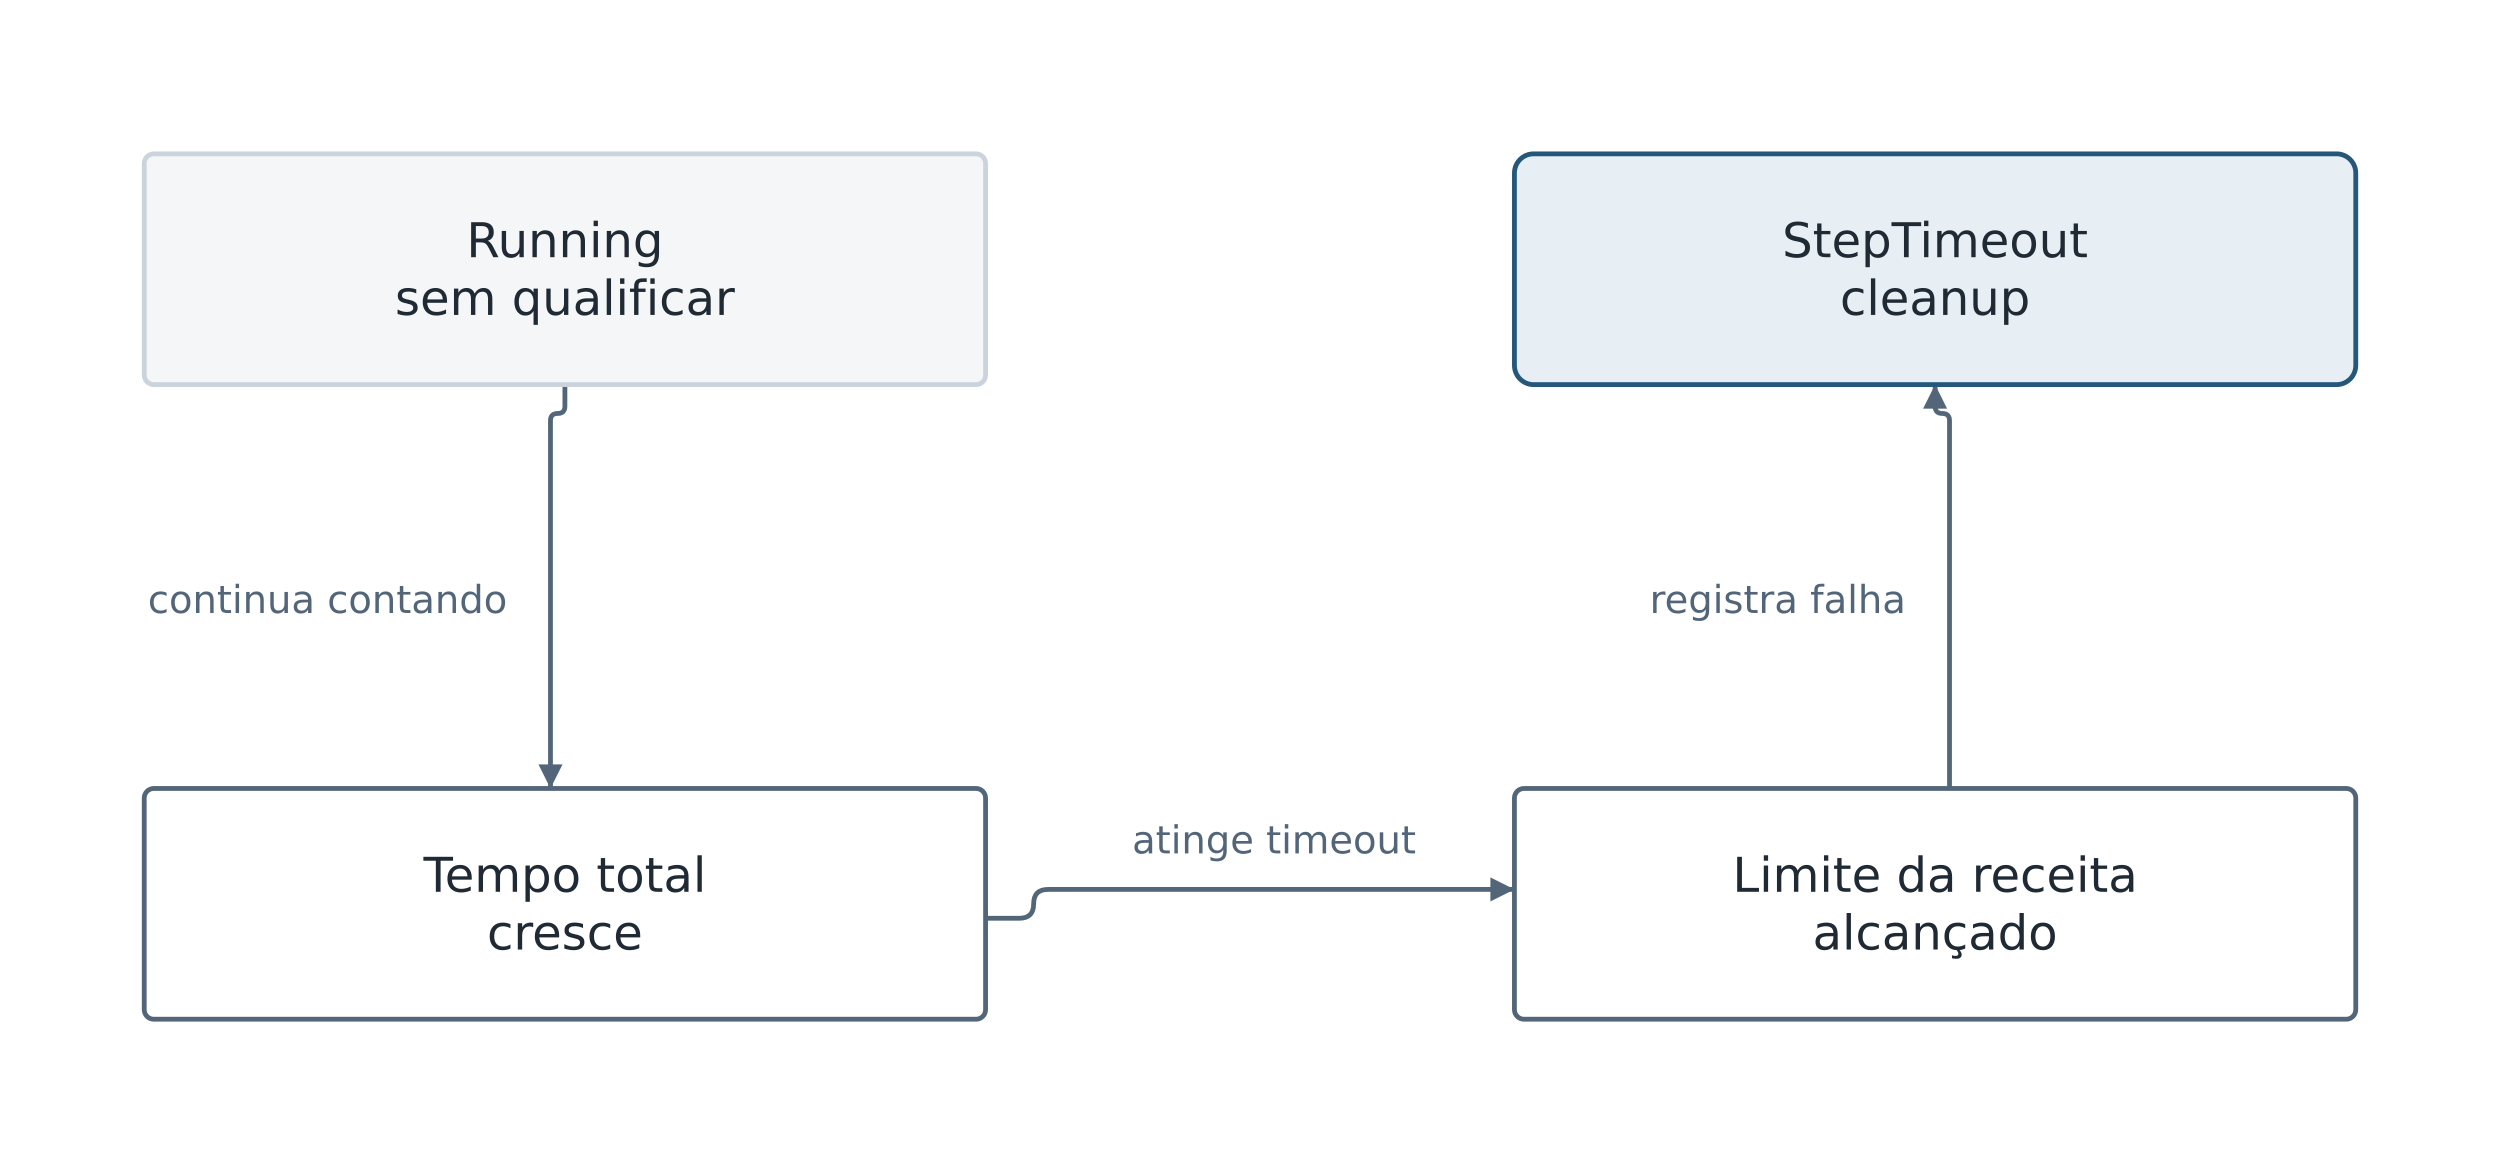
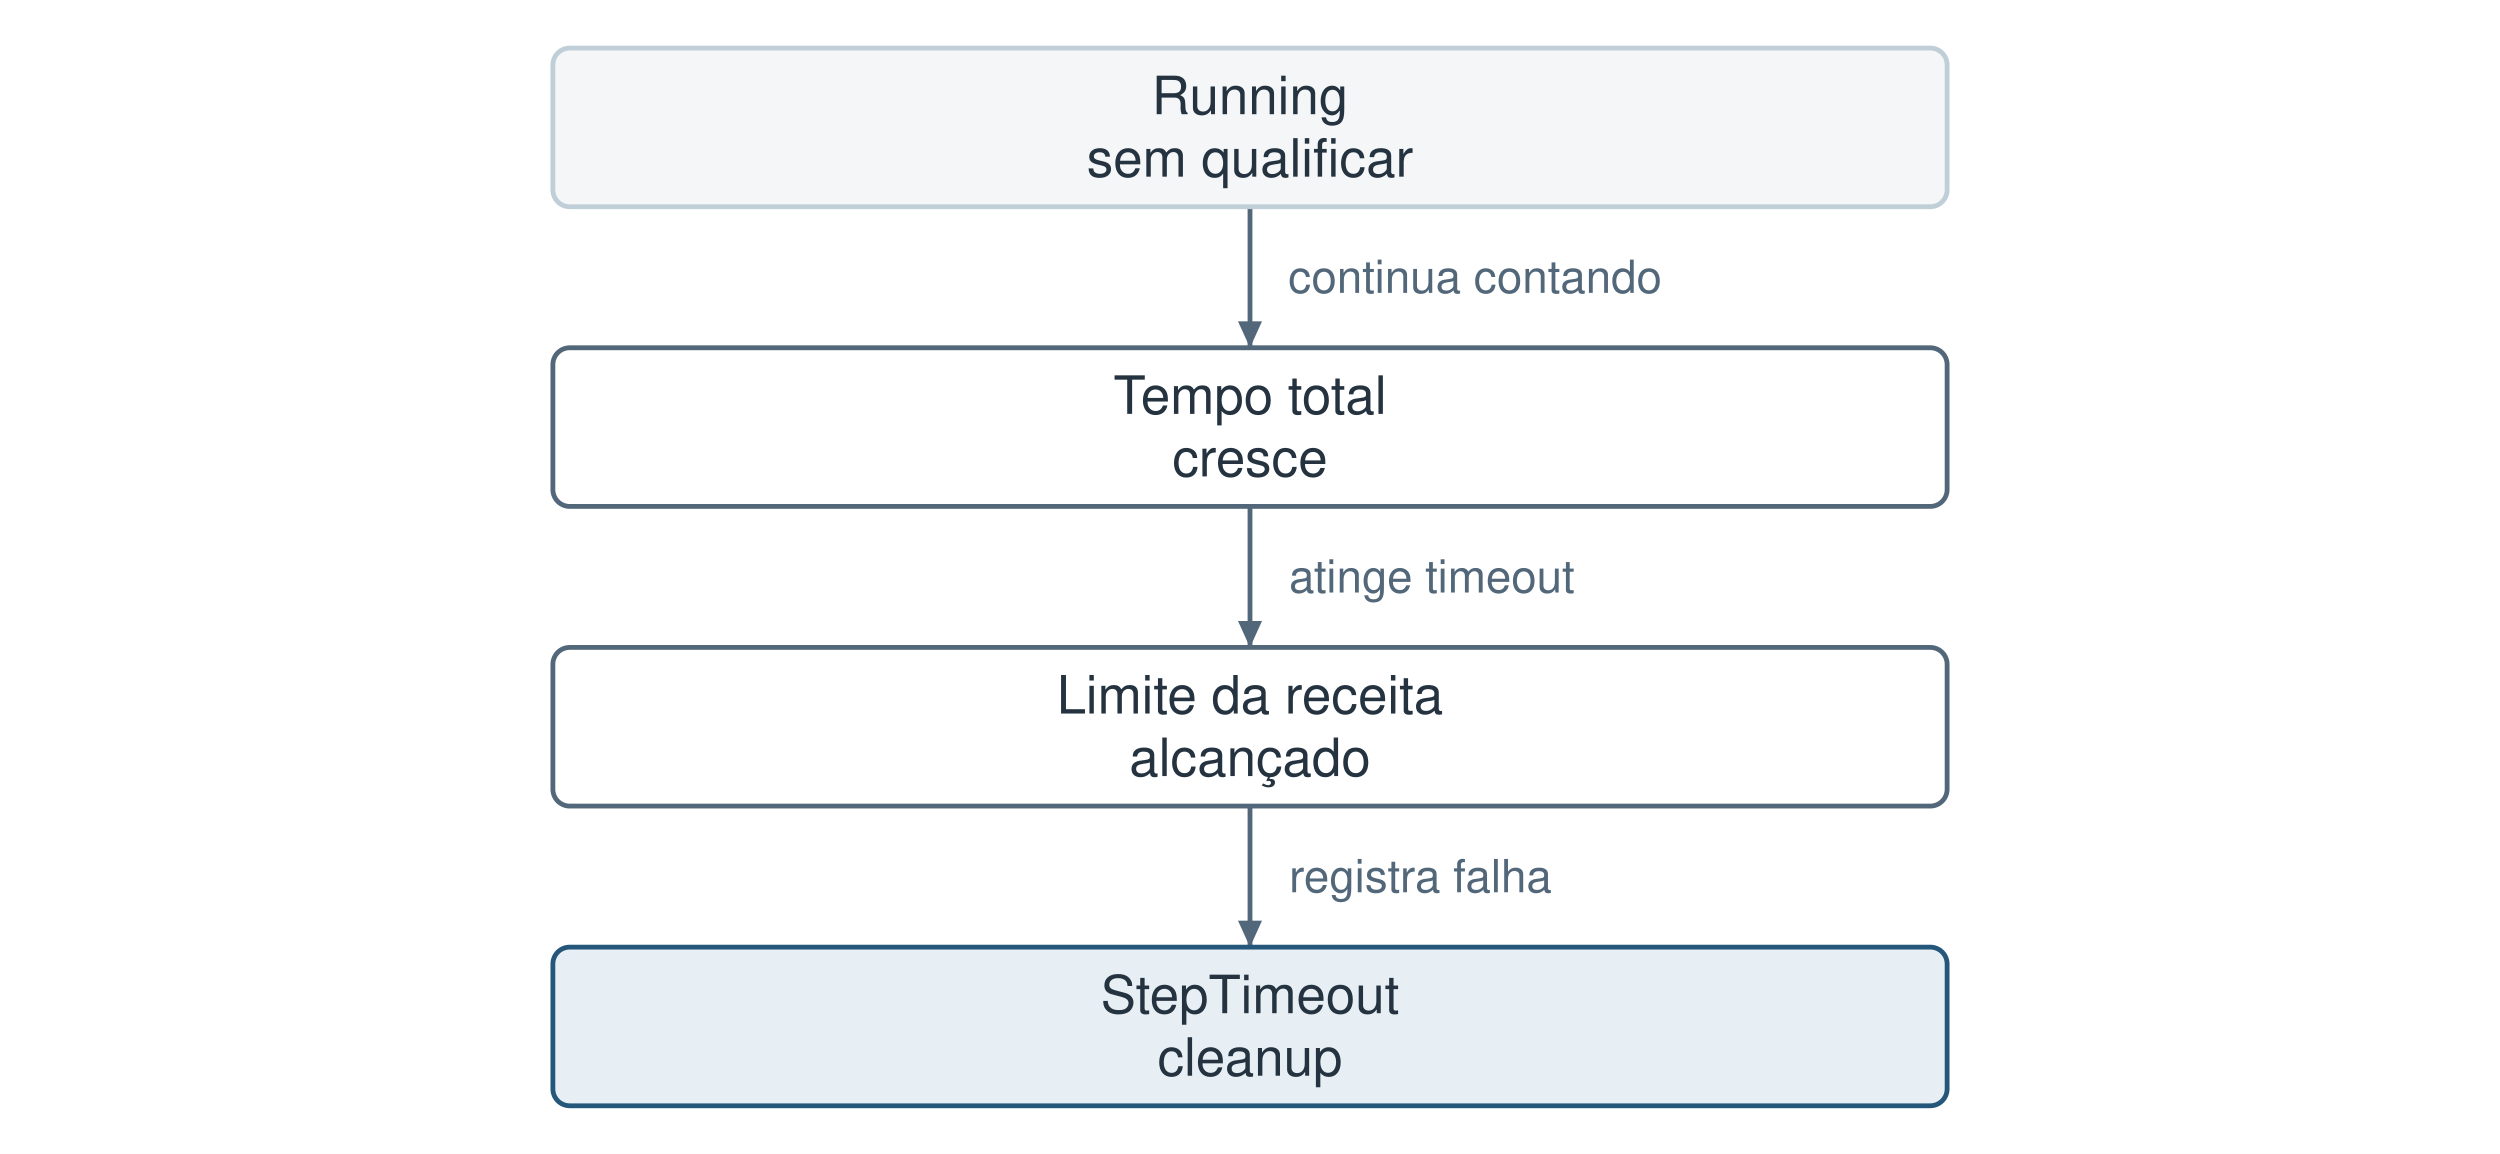
- <svg xmlns="http://www.w3.org/2000/svg" width="1040" height="480" viewBox="0 0 1040 480" role="img" aria-labelledby="seq-029-title seq-029-desc">
+ <svg xmlns="http://www.w3.org/2000/svg" viewBox="0 0 1040 480" width="1040" height="480" role="img" aria-labelledby="title-SEQ-029 desc-SEQ-029">
+   <rect width="1040" height="480" fill="#FFFFFF" />
  <defs>
-     <marker id="arrow" markerWidth="8" markerHeight="6" refX="7" refY="3" orient="auto">
-       <polygon points="0,0 8,3 0,6" fill="#536679" />
-     </marker>
-     <marker id="arrow-accent" markerWidth="8" markerHeight="6" refX="7" refY="3" orient="auto">
-       <polygon points="0,0 8,3 0,6" fill="#24577A" />
-     </marker>
-     <marker id="arrow-link" markerWidth="8" markerHeight="6" refX="7" refY="3" orient="auto">
-       <polygon points="0,0 8,3 0,6" fill="#24577A" />
+     <marker id="arrow" viewBox="0 0 10 10" refX="9" refY="5" markerWidth="8" markerHeight="8" orient="auto-start-reverse">
+       <path d="M 0 0 L 10 5 L 0 10 z" fill="#526779" />
    </marker>
  </defs>
-   <rect width="1040" height="480" fill="#ffffff" />
-   <path d="M 235.0,160 L 235.0,169.0 Q 235.0,172 232.0,172.0 L 232.0,172.0 Q 229.0,172 229.0,175.0 L 229.0,328" fill="none" stroke="#536679" stroke-width="2" />
-   <polygon points="229.0,328 234.0,318.0 224.0,318.0" fill="#536679" />
-   <path d="M 410,382.0 L 424.0,382.0 Q 430,382.0 430.0,376.0 L 430.0,376.0 Q 430,370.0 436.0,370.0 L 630,370.0" fill="none" stroke="#536679" stroke-width="2" />
-   <polygon points="630,370.0 620.0,365.0 620.0,375.0" fill="#536679" />
-   <path d="M 811.0,328 L 811.0,175.0 Q 811.0,172 808.0,172.0 L 808.0,172.0 Q 805.0,172 805.0,169.0 L 805.0,160" fill="none" stroke="#536679" stroke-width="2" />
-   <polygon points="805.0,160 800.0,170.0 810.0,170.0" fill="#536679" />
-   <rect x="60" y="64" width="350" height="96" rx="4" fill="#F4F6F8" stroke="#CBD4DC" stroke-width="2" />
-   <text x="235.0" y="107.0" text-anchor="middle" font-family="DejaVuSans" font-size="20" fill="#202A34">Running</text>
-   <text x="235.0" y="131.0" text-anchor="middle" font-family="DejaVuSans" font-size="20" fill="#202A34">sem qualificar</text>
-   <rect x="60" y="328" width="350" height="96" rx="4" fill="#ffffff" stroke="#536679" stroke-width="2" />
-   <text x="235.0" y="371.0" text-anchor="middle" font-family="DejaVuSans" font-size="20" fill="#202A34">Tempo total</text>
-   <text x="235.0" y="395.0" text-anchor="middle" font-family="DejaVuSans" font-size="20" fill="#202A34">cresce</text>
-   <rect x="630" y="328" width="350" height="96" rx="4" fill="#ffffff" stroke="#536679" stroke-width="2" />
-   <text x="805.0" y="371.0" text-anchor="middle" font-family="DejaVuSans" font-size="20" fill="#202A34">Limite da receita</text>
-   <text x="805.0" y="395.0" text-anchor="middle" font-family="DejaVuSans" font-size="20" fill="#202A34">alcançado</text>
-   <rect x="630" y="64" width="350" height="96" rx="8" fill="#E7EFF5" stroke="#24577A" stroke-width="2" />
-   <text x="805.0" y="107.0" text-anchor="middle" font-family="DejaVuSans" font-size="20" fill="#202A34">StepTimeout</text>
-   <text x="805.0" y="131.0" text-anchor="middle" font-family="DejaVuSans" font-size="20" fill="#202A34">cleanup</text>
-   <rect x="55.496" y="240.0" width="161.508" height="20" fill="#ffffff" />
-   <text x="136.25" y="255.0" text-anchor="middle" font-family="DejaVuSans" font-size="16" fill="#536679">continua contando</text>
-   <rect x="464.949" y="340.0" width="130.102" height="20" fill="#ffffff" />
-   <text x="530.0" y="355.0" text-anchor="middle" font-family="DejaVuSans" font-size="16" fill="#536679">atinge timeout</text>
-   <rect x="680.075" y="240.0" width="118.93" height="20" fill="#ffffff" />
-   <text x="739.54" y="255.0" text-anchor="middle" font-family="DejaVuSans" font-size="16" fill="#536679">registra falha</text>
+   <g data-from="a" data-to="b" data-kind="normal">
+     <path d="M 520.00 86.00 L 520.00 144.67" fill="none" stroke="#526779" stroke-width="2" />
+     <polygon points="520.00,144.67 515.00,133.67 525.00,133.67" fill="#526779" />
+   </g>
+   <g data-from="b" data-to="c" data-kind="normal">
+     <path d="M 520.00 210.67 L 520.00 269.33" fill="none" stroke="#526779" stroke-width="2" />
+     <polygon points="520.00,269.33 515.00,258.33 525.00,258.33" fill="#526779" />
+   </g>
+   <g data-from="c" data-to="d" data-kind="normal">
+     <path d="M 520.00 335.33 L 520.00 394.00" fill="none" stroke="#526779" stroke-width="2" />
+     <polygon points="520.00,394.00 515.00,383.00 525.00,383.00" fill="#526779" />
+   </g>
+   <g data-node-id="a" data-role="input">
+     <rect x="230.00" y="20.00" width="580.00" height="66.00" rx="7" fill="#F4F6F8" stroke="#C0CED8" stroke-width="2" />
+     <text x="520.00" y="47.50" text-anchor="middle" font-family="Helvetica" font-size="22" fill="#24333F">Running</text>
+     <text x="520.00" y="73.50" text-anchor="middle" font-family="Helvetica" font-size="22" fill="#24333F">sem qualificar</text>
+   </g>
+   <g data-node-id="b" data-role="process">
+     <rect x="230.00" y="144.67" width="580.00" height="66.00" rx="7" fill="#FFFFFF" stroke="#526779" stroke-width="2" />
+     <text x="520.00" y="172.17" text-anchor="middle" font-family="Helvetica" font-size="22" fill="#24333F">Tempo total</text>
+     <text x="520.00" y="198.17" text-anchor="middle" font-family="Helvetica" font-size="22" fill="#24333F">cresce</text>
+   </g>
+   <g data-node-id="c" data-role="process">
+     <rect x="230.00" y="269.33" width="580.00" height="66.00" rx="7" fill="#FFFFFF" stroke="#526779" stroke-width="2" />
+     <text x="520.00" y="296.83" text-anchor="middle" font-family="Helvetica" font-size="22" fill="#24333F">Limite da receita</text>
+     <text x="520.00" y="322.83" text-anchor="middle" font-family="Helvetica" font-size="22" fill="#24333F">alcançado</text>
+   </g>
+   <g data-node-id="d" data-role="focal">
+     <rect x="230.00" y="394.00" width="580.00" height="66.00" rx="7" fill="#E7EFF5" stroke="#24577A" stroke-width="2" />
+     <text x="520.00" y="421.50" text-anchor="middle" font-family="Helvetica" font-size="22" fill="#24333F">StepTimeout</text>
+     <text x="520.00" y="447.50" text-anchor="middle" font-family="Helvetica" font-size="22" fill="#24333F">cleanup</text>
+   </g>
+   <g data-edge-label="0">
+     <rect x="530.00" y="102.83" width="167.27" height="25.00" rx="3" fill="#FFFFFF" />
+     <text x="613.63" y="121.83" text-anchor="middle" font-family="Helvetica" font-size="19" fill="#526779">continua contando</text>
+   </g>
+   <g data-edge-label="1">
+     <rect x="530.00" y="227.50" width="131.34" height="25.00" rx="3" fill="#FFFFFF" />
+     <text x="595.67" y="246.50" text-anchor="middle" font-family="Helvetica" font-size="19" fill="#526779">atinge timeout</text>
+   </g>
+   <g data-edge-label="2">
+     <rect x="530.00" y="352.17" width="121.82" height="25.00" rx="3" fill="#FFFFFF" />
+     <text x="590.91" y="371.17" text-anchor="middle" font-family="Helvetica" font-size="19" fill="#526779">registra falha</text>
+   </g>
</svg>
